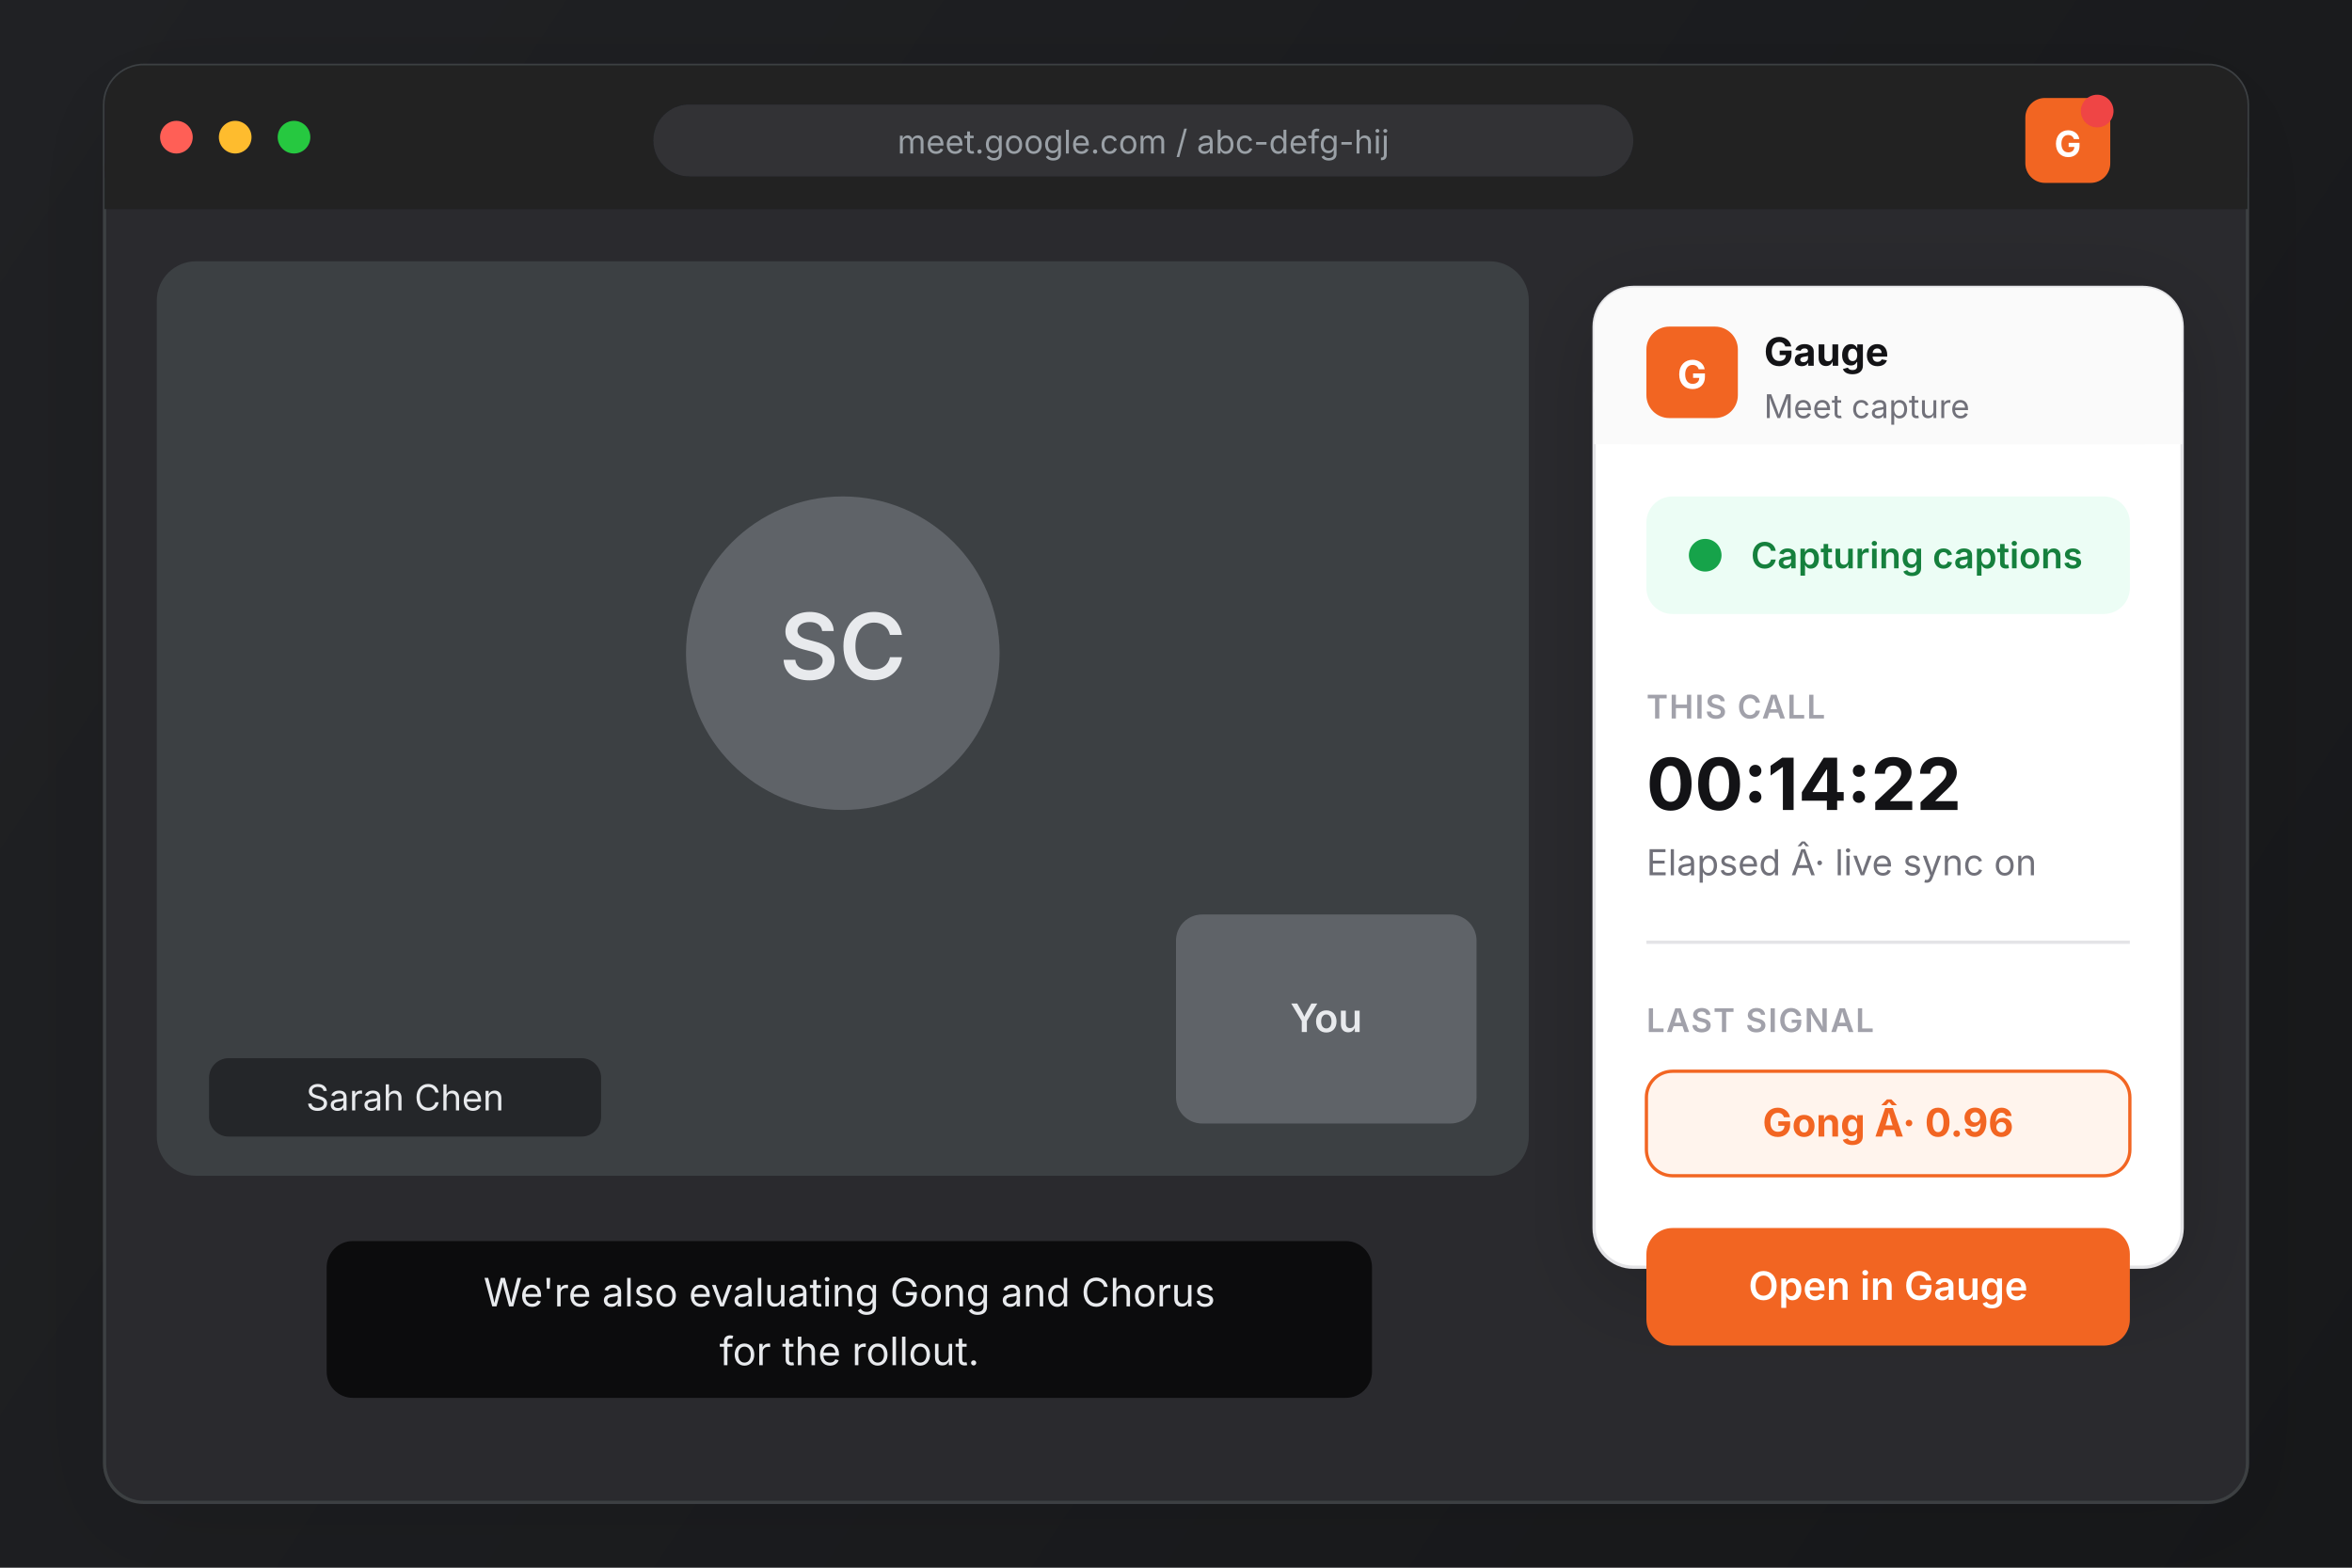
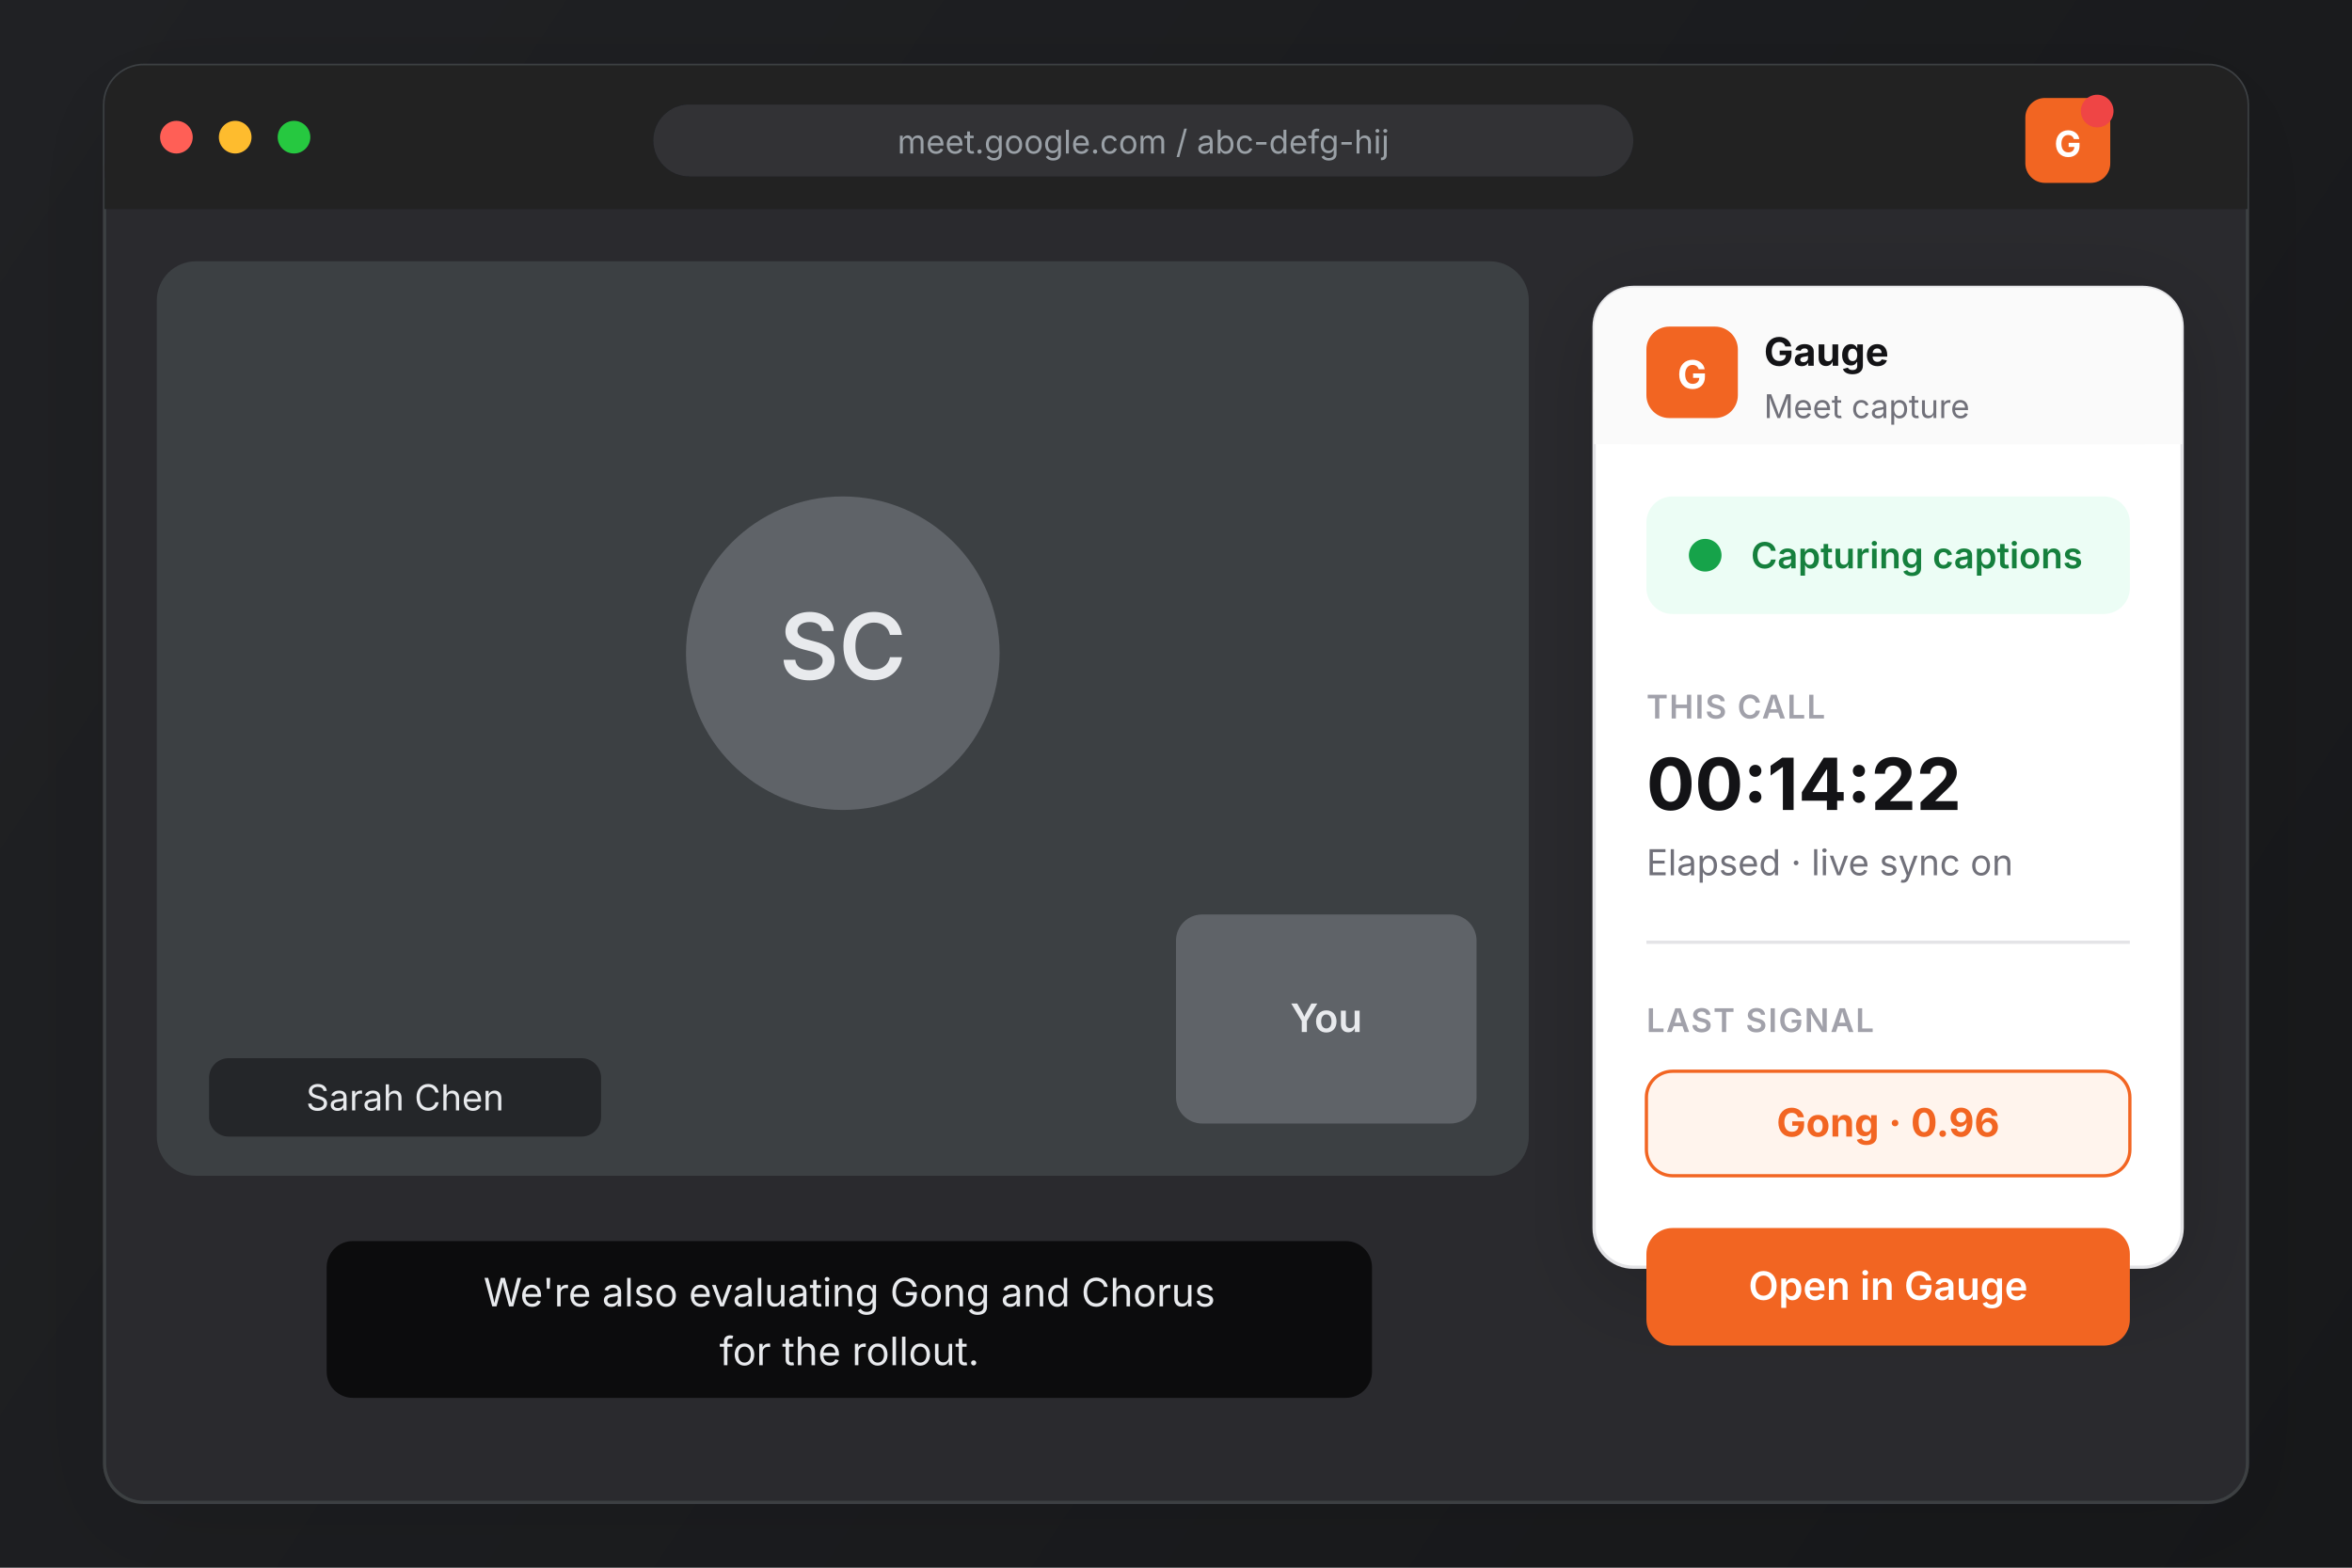
<svg xmlns="http://www.w3.org/2000/svg" viewBox="0 0 720 480" fill="none" role="img" aria-label="Google Meet caption capture Chrome extension UI">
  <defs>
    <filter id="softShadow" x="-8%" y="-8%" width="116%" height="116%">
      <feDropShadow dx="0" dy="8" stdDeviation="16" flood-color="#131316" flood-opacity="0.1" />
    </filter>
    <filter id="cardShadow" x="-6%" y="-6%" width="112%" height="116%">
      <feDropShadow dx="0" dy="4" stdDeviation="12" flood-color="#131316" flood-opacity="0.12" />
    </filter>
    <filter id="popupShadow" x="-10%" y="-10%" width="120%" height="125%">
      <feDropShadow dx="0" dy="6" stdDeviation="14" flood-color="#131316" flood-opacity="0.18" />
    </filter>
    <linearGradient id="meetBg" x1="0" y1="0" x2="720" y2="480" gradientUnits="userSpaceOnUse">
      <stop stop-color="#202124" />
      <stop offset="1" stop-color="#17181A" />
    </linearGradient>
  </defs>
  <rect width="720" height="480" fill="url(#meetBg)" />
  <g filter="url(#softShadow)">
    <rect x="32" y="20" width="656" height="440" rx="12" fill="#292A2D" stroke="#3C4043" />
    <rect x="32" y="20" width="656" height="44" rx="12" fill="#202124" />
    <rect x="32" y="50" width="656" height="14" fill="#202124" />
    <circle cx="54" cy="42" r="5" fill="#FF5F57" />
    <circle cx="72" cy="42" r="5" fill="#FEBC2E" />
    <circle cx="90" cy="42" r="5" fill="#28C840" />
    <rect x="200" y="32" width="300" height="22" rx="11" fill="#303134" />
    <text x="350" y="47" text-anchor="middle" font-family="ui-sans-serif, system-ui, -apple-system, BlinkMacSystemFont, 'Segoe UI', sans-serif" font-size="10" fill="#9AA0A6">meet.google.com / abc-defg-hij</text>
    <rect x="620" y="30" width="26" height="26" rx="6" fill="#F26522" />
    <text x="633" y="48" text-anchor="middle" font-family="ui-sans-serif, system-ui, -apple-system, BlinkMacSystemFont, 'Segoe UI', sans-serif" font-size="11" font-weight="700" fill="#FFFFFF">G</text>
    <circle cx="642" cy="34" r="5" fill="#EF4444" />
  </g>
  <rect x="48" y="80" width="420" height="280" rx="12" fill="#3C4043" />
  <circle cx="258" cy="200" r="48" fill="#5F6368" />
  <text x="258" y="208" text-anchor="middle" font-family="ui-sans-serif, system-ui, -apple-system, BlinkMacSystemFont, 'Segoe UI', sans-serif" font-size="28" font-weight="600" fill="#E8EAED">SC</text>
  <rect x="64" y="324" width="120" height="24" rx="6" fill="#202124" opacity="0.85" />
  <text x="124" y="340" text-anchor="middle" font-family="ui-sans-serif, system-ui, -apple-system, BlinkMacSystemFont, 'Segoe UI', sans-serif" font-size="11" fill="#E8EAED">Sarah Chen</text>
  <rect x="360" y="280" width="92" height="64" rx="8" fill="#5F6368" />
  <text x="406" y="316" text-anchor="middle" font-family="ui-sans-serif, system-ui, -apple-system, BlinkMacSystemFont, 'Segoe UI', sans-serif" font-size="12" font-weight="600" fill="#E8EAED">You</text>
  <rect x="100" y="380" width="320" height="48" rx="8" fill="#000000" opacity="0.72" />
  <text x="260" y="400" text-anchor="middle" font-family="ui-sans-serif, system-ui, -apple-system, BlinkMacSystemFont, 'Segoe UI', sans-serif" font-size="12" fill="#E8EAED">We're also evaluating Gong and Chorus</text>
  <text x="260" y="418" text-anchor="middle" font-family="ui-sans-serif, system-ui, -apple-system, BlinkMacSystemFont, 'Segoe UI', sans-serif" font-size="12" fill="#E8EAED">for the rollout.</text>
  <g filter="url(#popupShadow)">
    <rect x="488" y="88" width="180" height="300" rx="12" fill="#FFFFFF" stroke="#E4E4E7" />
  </g>
  <rect x="488" y="88" width="180" height="48" rx="12" fill="#FAFAFA" />
  <rect x="488" y="120" width="180" height="16" fill="#FAFAFA" />
  <rect x="504" y="100" width="28" height="28" rx="7" fill="#F26522" />
  <text x="518" y="119" text-anchor="middle" font-family="ui-sans-serif, system-ui, -apple-system, BlinkMacSystemFont, 'Segoe UI', sans-serif" font-size="12" font-weight="700" fill="#FFFFFF">G</text>
  <text x="540" y="112" font-family="ui-sans-serif, system-ui, -apple-system, BlinkMacSystemFont, 'Segoe UI', sans-serif" font-size="12" font-weight="700" fill="#131316">Gauge</text>
  <text x="540" y="128" font-family="ui-sans-serif, system-ui, -apple-system, BlinkMacSystemFont, 'Segoe UI', sans-serif" font-size="10" fill="#71717A">Meet capture</text>
  <rect x="504" y="152" width="148" height="36" rx="8" fill="#ECFDF5" />
  <circle cx="522" cy="170" r="5" fill="#16A34A" />
  <text x="536" y="174" font-family="ui-sans-serif, system-ui, -apple-system, BlinkMacSystemFont, 'Segoe UI', sans-serif" font-size="11" font-weight="600" fill="#15803D">Capturing captions</text>
  <text x="504" y="220" font-family="ui-sans-serif, system-ui, -apple-system, BlinkMacSystemFont, 'Segoe UI', sans-serif" font-size="10" font-weight="600" fill="#A1A1AA" letter-spacing="0.04em">THIS CALL</text>
  <text x="504" y="248" font-family="ui-sans-serif, system-ui, -apple-system, BlinkMacSystemFont, 'Segoe UI', sans-serif" font-size="22" font-weight="700" fill="#131316">00:14:22</text>
-   <text x="504" y="268" font-family="ui-sans-serif, system-ui, -apple-system, BlinkMacSystemFont, 'Segoe UI', sans-serif" font-size="11" fill="#71717A">Elapsed Â· live sync on</text>
+   <text x="504" y="268" font-family="ui-sans-serif, system-ui, -apple-system, BlinkMacSystemFont, 'Segoe UI', sans-serif" font-size="11" fill="#71717A">Elapsed · live sync on</text>
  <rect x="504" y="288" width="148" height="1" fill="#E4E4E7" />
  <text x="504" y="316" font-family="ui-sans-serif, system-ui, -apple-system, BlinkMacSystemFont, 'Segoe UI', sans-serif" font-size="10" font-weight="600" fill="#A1A1AA" letter-spacing="0.04em">LAST SIGNAL</text>
  <rect x="504" y="328" width="148" height="32" rx="8" fill="#FFF4ED" stroke="#F26522" />
-   <text x="578" y="348" text-anchor="middle" font-family="ui-sans-serif, system-ui, -apple-system, BlinkMacSystemFont, 'Segoe UI', sans-serif" font-size="12" font-weight="700" fill="#F26522">Gong Â· 0.96</text>
+   <text x="578" y="348" text-anchor="middle" font-family="ui-sans-serif, system-ui, -apple-system, BlinkMacSystemFont, 'Segoe UI', sans-serif" font-size="12" font-weight="700" fill="#F26522">Gong · 0.96</text>
  <rect x="504" y="376" width="148" height="36" rx="8" fill="#F26522" />
  <text x="578" y="398" text-anchor="middle" font-family="ui-sans-serif, system-ui, -apple-system, BlinkMacSystemFont, 'Segoe UI', sans-serif" font-size="12" font-weight="600" fill="#FFFFFF">Open in Gauge</text>
</svg>
